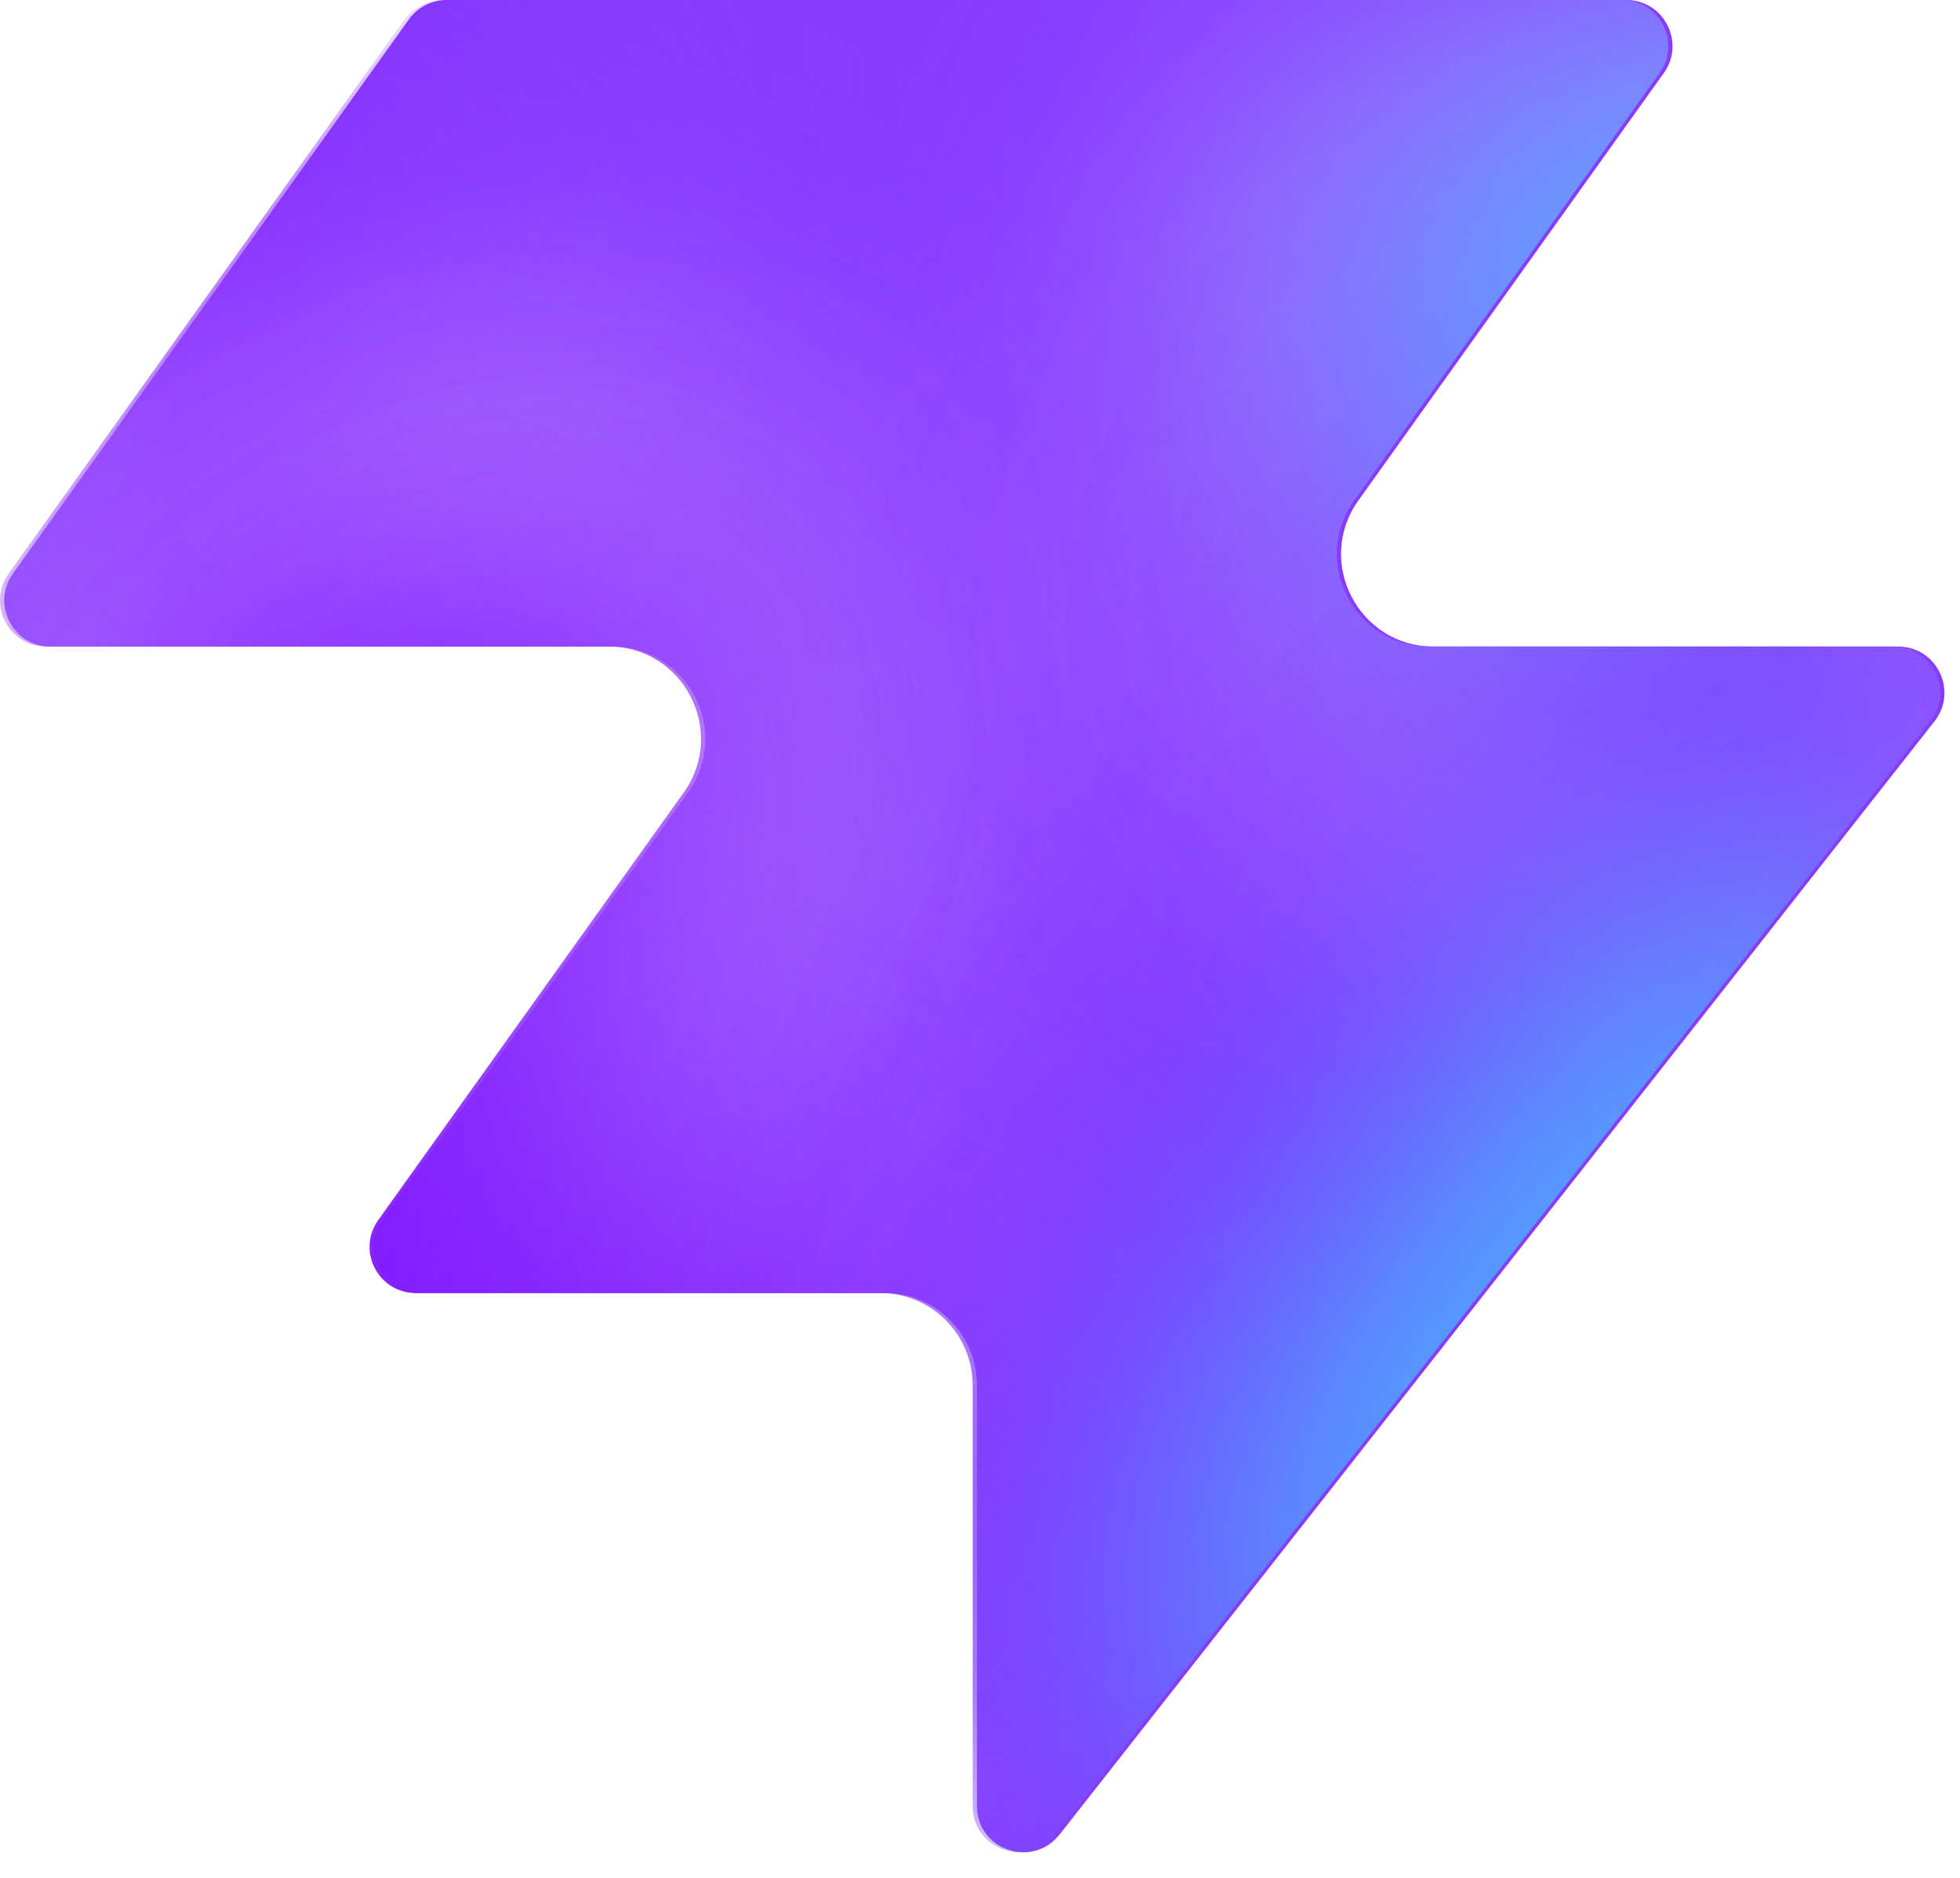
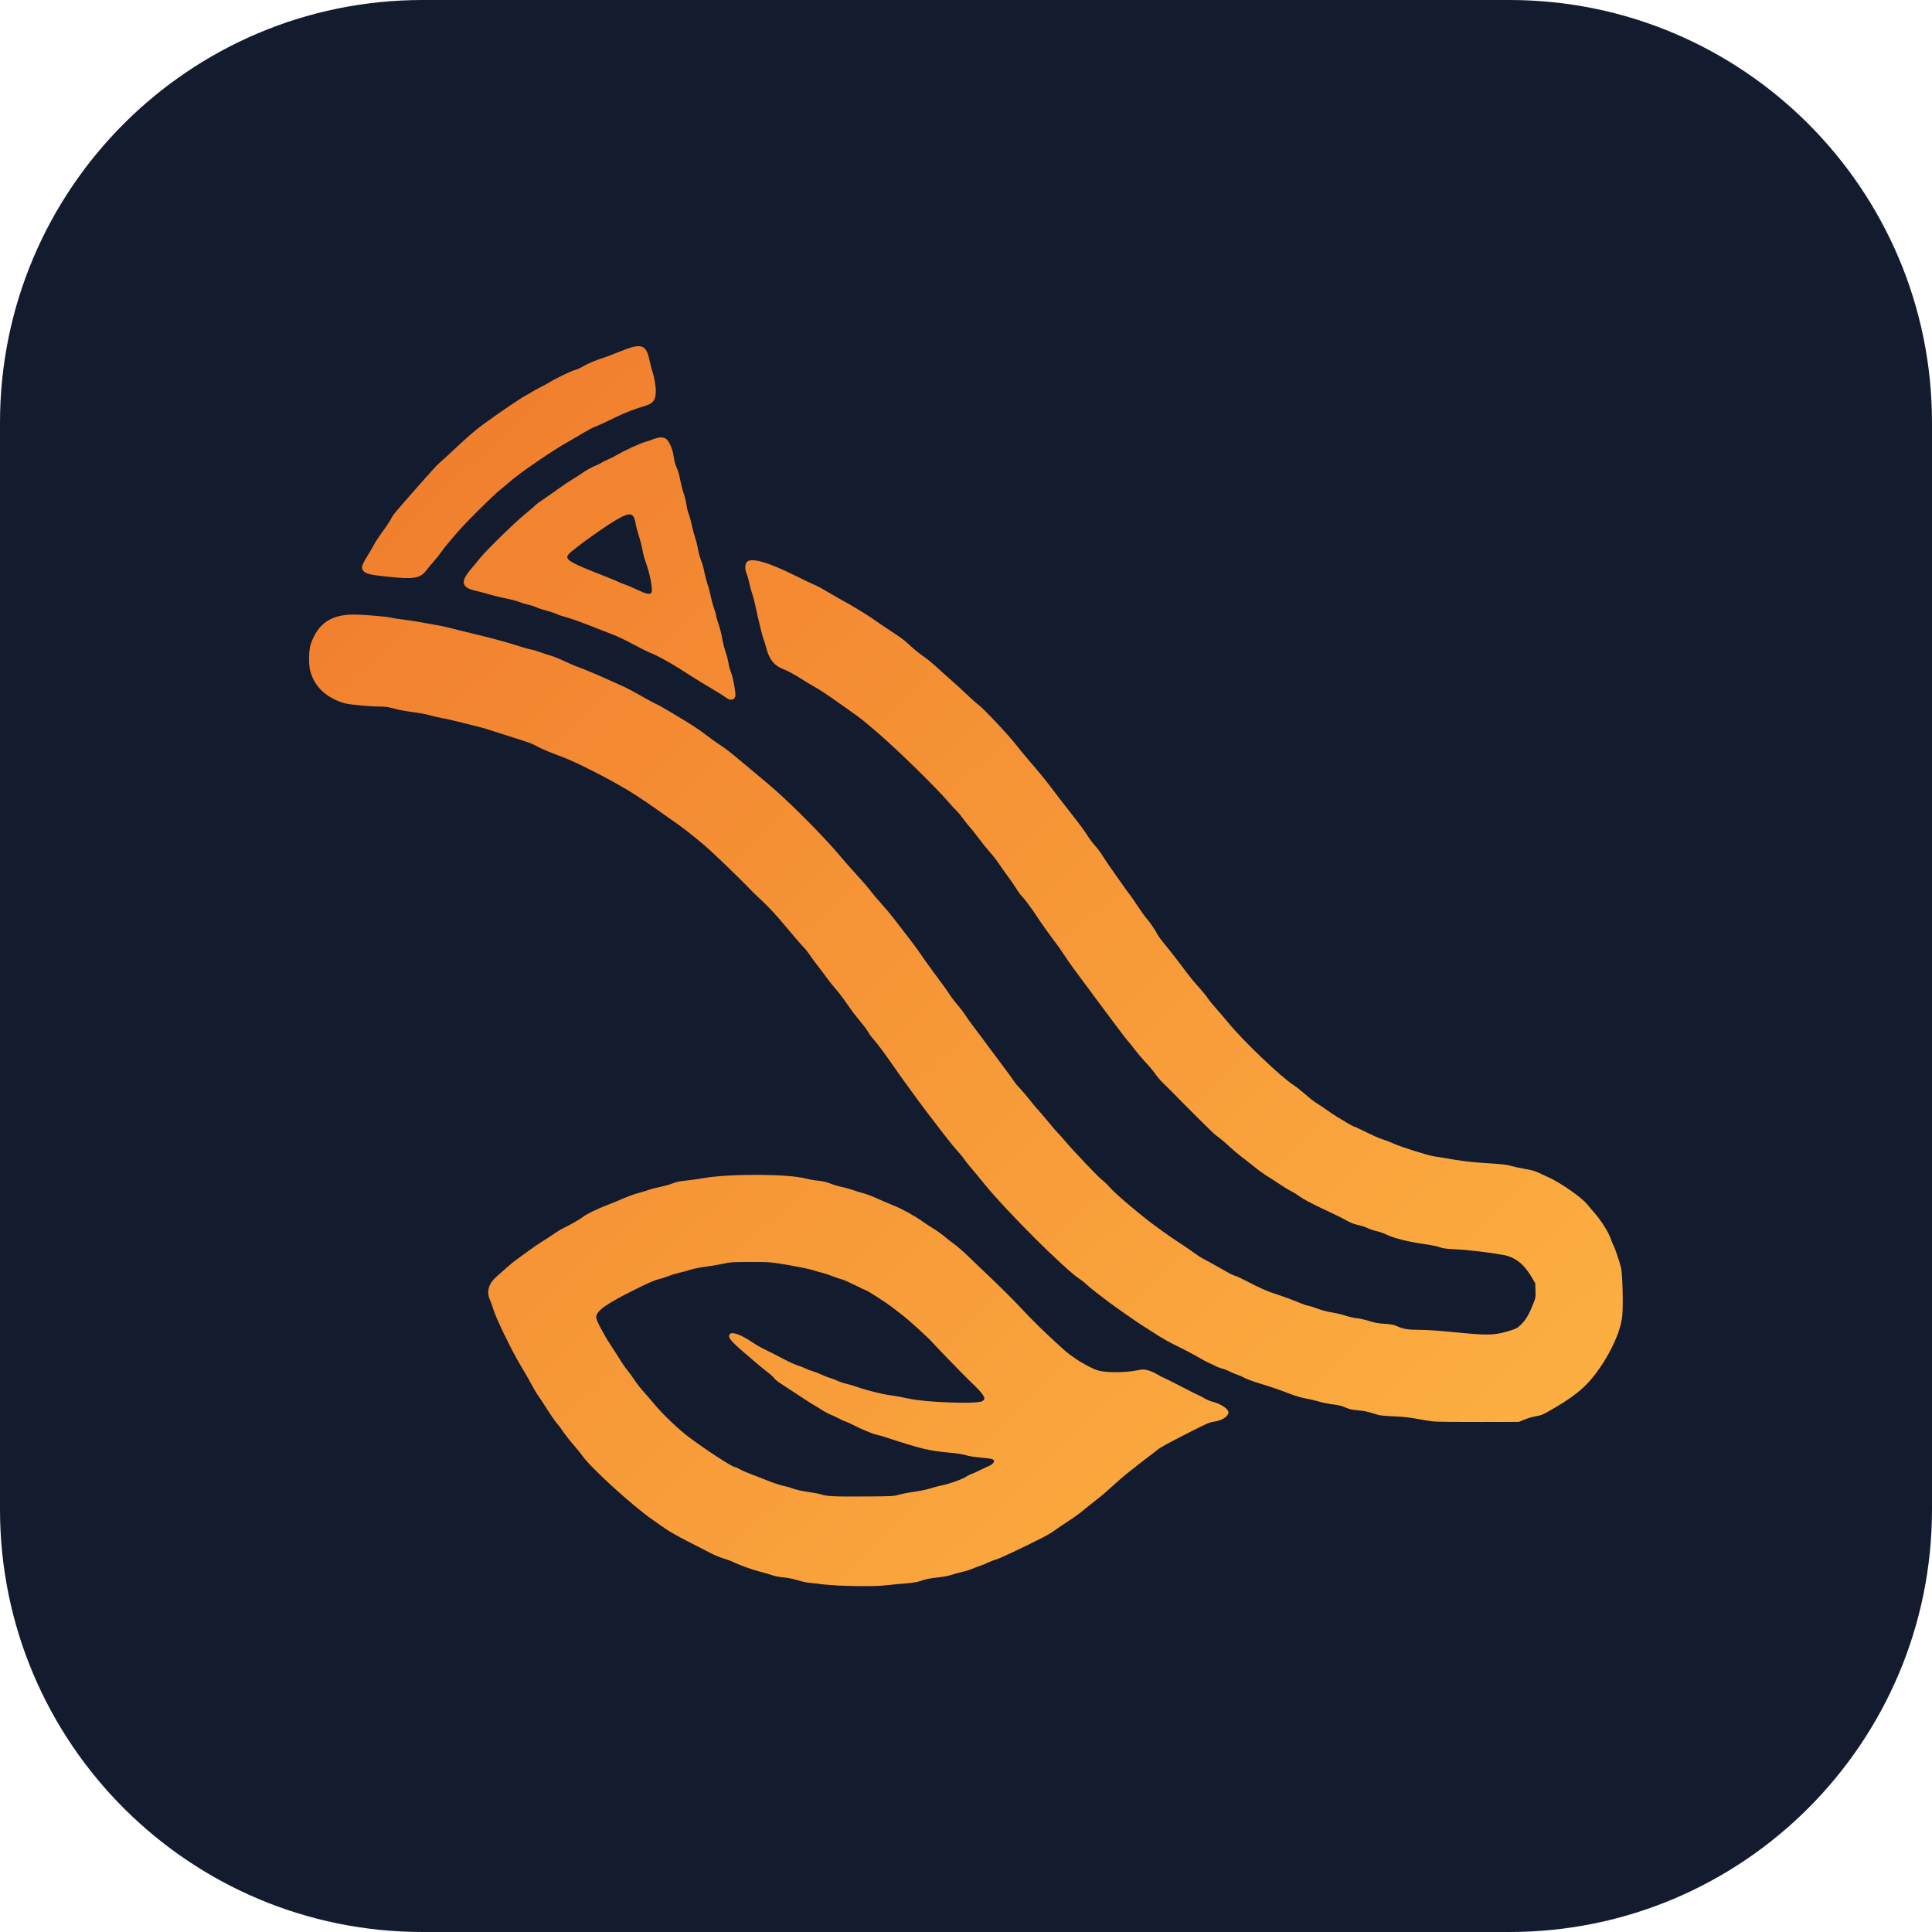
- <svg xmlns="http://www.w3.org/2000/svg" width="48" height="46" fill="none" viewBox="0 0 48 46">
-   <path fill="#863bff" d="M25.946 44.938c-.664.845-2.021.375-2.021-.698V33.937a2.26 2.26 0 0 0-2.262-2.262H10.287c-.92 0-1.456-1.04-.92-1.788l7.48-10.471c1.07-1.497 0-3.578-1.842-3.578H1.237c-.92 0-1.456-1.04-.92-1.788L10.013.474c.214-.297.556-.474.92-.474h28.894c.92 0 1.456 1.04.92 1.788l-7.48 10.471c-1.07 1.498 0 3.579 1.842 3.579h11.377c.943 0 1.473 1.088.89 1.83L25.947 44.94z" style="fill:#863bff;fill:color(display-p3 .525 .23 1);fill-opacity:1" />
-   <mask id="a" width="48" height="46" x="0" y="0" maskUnits="userSpaceOnUse" style="mask-type:alpha">
-     <path fill="#000" d="M25.842 44.938c-.664.844-2.021.375-2.021-.698V33.937a2.26 2.26 0 0 0-2.262-2.262H10.183c-.92 0-1.456-1.04-.92-1.788l7.48-10.471c1.07-1.498 0-3.579-1.842-3.579H1.133c-.92 0-1.456-1.04-.92-1.787L9.91.473c.214-.297.556-.474.92-.474h28.894c.92 0 1.456 1.04.92 1.788l-7.48 10.471c-1.07 1.498 0 3.578 1.842 3.578h11.377c.943 0 1.473 1.088.89 1.832L25.843 44.94z" style="fill:#000;fill-opacity:1" />
-   </mask>
-   <g mask="url(#a)">
-     <g filter="url(#b)">
-       <ellipse cx="5.508" cy="14.704" fill="#ede6ff" rx="5.508" ry="14.704" style="fill:#ede6ff;fill:color(display-p3 .927 .903 1);fill-opacity:1" transform="matrix(.00324 1 1 -.00324 -4.47 31.516)" />
-     </g>
-     <g filter="url(#c)">
-       <ellipse cx="10.399" cy="29.851" fill="#ede6ff" rx="10.399" ry="29.851" style="fill:#ede6ff;fill:color(display-p3 .927 .903 1);fill-opacity:1" transform="matrix(.00324 1 1 -.00324 -39.328 7.883)" />
-     </g>
-     <g filter="url(#d)">
-       <ellipse cx="5.508" cy="30.487" fill="#7e14ff" rx="5.508" ry="30.487" style="fill:#7e14ff;fill:color(display-p3 .492 .077 1);fill-opacity:1" transform="rotate(89.814 -25.913 -14.639)scale(1 -1)" />
-     </g>
-     <g filter="url(#e)">
-       <ellipse cx="5.508" cy="30.599" fill="#7e14ff" rx="5.508" ry="30.599" style="fill:#7e14ff;fill:color(display-p3 .492 .077 1);fill-opacity:1" transform="rotate(89.814 -32.644 -3.334)scale(1 -1)" />
-     </g>
-     <g filter="url(#f)">
-       <ellipse cx="5.508" cy="30.599" fill="#7e14ff" rx="5.508" ry="30.599" style="fill:#7e14ff;fill:color(display-p3 .492 .077 1);fill-opacity:1" transform="matrix(.00324 1 1 -.00324 -34.34 30.47)" />
-     </g>
-     <g filter="url(#g)">
-       <ellipse cx="14.072" cy="22.078" fill="#ede6ff" rx="14.072" ry="22.078" style="fill:#ede6ff;fill:color(display-p3 .927 .903 1);fill-opacity:1" transform="rotate(93.35 24.506 48.493)scale(-1 1)" />
-     </g>
-     <g filter="url(#h)">
-       <ellipse cx="3.47" cy="21.501" fill="#7e14ff" rx="3.47" ry="21.501" style="fill:#7e14ff;fill:color(display-p3 .492 .077 1);fill-opacity:1" transform="rotate(89.009 28.708 47.59)scale(-1 1)" />
-     </g>
-     <g filter="url(#i)">
-       <ellipse cx="3.47" cy="21.501" fill="#7e14ff" rx="3.47" ry="21.501" style="fill:#7e14ff;fill:color(display-p3 .492 .077 1);fill-opacity:1" transform="rotate(89.009 28.708 47.59)scale(-1 1)" />
-     </g>
-     <g filter="url(#j)">
-       <ellipse cx=".387" cy="8.972" fill="#7e14ff" rx="4.407" ry="29.108" style="fill:#7e14ff;fill:color(display-p3 .492 .077 1);fill-opacity:1" transform="rotate(39.51 .387 8.972)" />
-     </g>
-     <g filter="url(#k)">
-       <ellipse cx="47.523" cy="-6.092" fill="#7e14ff" rx="4.407" ry="29.108" style="fill:#7e14ff;fill:color(display-p3 .492 .077 1);fill-opacity:1" transform="rotate(37.892 47.523 -6.092)" />
-     </g>
-     <g filter="url(#l)">
-       <ellipse cx="41.412" cy="6.333" fill="#47bfff" rx="5.971" ry="9.665" style="fill:#47bfff;fill:color(display-p3 .28 .748 1);fill-opacity:1" transform="rotate(37.892 41.412 6.333)" />
-     </g>
-     <g filter="url(#m)">
-       <ellipse cx="-1.879" cy="38.332" fill="#7e14ff" rx="4.407" ry="29.108" style="fill:#7e14ff;fill:color(display-p3 .492 .077 1);fill-opacity:1" transform="rotate(37.892 -1.88 38.332)" />
-     </g>
-     <g filter="url(#n)">
-       <ellipse cx="-1.879" cy="38.332" fill="#7e14ff" rx="4.407" ry="29.108" style="fill:#7e14ff;fill:color(display-p3 .492 .077 1);fill-opacity:1" transform="rotate(37.892 -1.88 38.332)" />
-     </g>
-     <g filter="url(#o)">
-       <ellipse cx="35.651" cy="29.907" fill="#7e14ff" rx="4.407" ry="29.108" style="fill:#7e14ff;fill:color(display-p3 .492 .077 1);fill-opacity:1" transform="rotate(37.892 35.651 29.907)" />
-     </g>
-     <g filter="url(#p)">
-       <ellipse cx="38.418" cy="32.4" fill="#47bfff" rx="5.971" ry="15.297" style="fill:#47bfff;fill:color(display-p3 .28 .748 1);fill-opacity:1" transform="rotate(37.892 38.418 32.4)" />
-     </g>
+ <svg xmlns="http://www.w3.org/2000/svg" viewBox="0 0 512 512">
+   <defs>
+     <linearGradient id="g" x1="0" y1="0" x2="1" y2="1">
+       <stop offset="0" stop-color="#F07A2C" />
+       <stop offset="1" stop-color="#FDB443" />
+     </linearGradient>
+   </defs>
+   <rect width="512" height="512" rx="112" fill="#131B2E" />
+   <g transform="translate(81.92,91.60) scale(0.19759)">
+     <path fill="url(#g)" fill-rule="evenodd" d="M709.9,1663.0C701.3,1662.5 691.1,1661.7 687.4,1661.2C683.6,1660.6 676.9,1659.8 672.6,1659.5C668.2,1659.2 660.5,1657.6 655.4,1655.9C649.7,1654.1 642.2,1652.6 636.3,1652.1C630.9,1651.6 624.0,1650.3 621.0,1649.1C618.0,1648.0 611.0,1646.0 605.5,1644.6C595.1,1642.0 576.7,1635.4 569.0,1631.5C566.5,1630.3 560.5,1628.0 555.5,1626.5C550.5,1625.1 542.2,1621.5 537.0,1618.7C531.8,1616.0 518.4,1609.0 507.2,1603.4C496.0,1597.7 483.0,1590.3 478.2,1587.0C473.4,1583.6 465.0,1577.7 459.5,1573.9C432.9,1555.2 378.5,1505.7 367.0,1489.6C364.5,1486.1 359.1,1479.4 354.9,1474.7C350.8,1470.0 345.0,1462.7 342.0,1458.4C339.1,1454.0 334.6,1448.0 332.0,1445.0C329.4,1442.0 323.4,1433.2 318.5,1425.5C313.7,1417.8 308.5,1409.9 307.0,1408.0C305.5,1406.1 301.2,1398.7 297.3,1391.5C293.5,1384.3 287.4,1373.8 283.8,1368.0C272.8,1350.2 250.3,1303.8 246.9,1292.0C245.9,1288.4 244.0,1283.0 242.6,1280.0C237.4,1268.9 240.8,1257.6 251.9,1248.1C254.9,1245.6 260.7,1240.4 264.9,1236.6C269.1,1232.9 275.4,1227.7 279.0,1225.2C282.6,1222.7 289.5,1217.6 294.5,1213.9C299.5,1210.2 307.3,1204.8 312.0,1201.9C316.7,1199.1 323.9,1194.4 328.0,1191.5C332.1,1188.6 338.4,1184.8 342.0,1183.1C351.0,1178.8 363.4,1171.6 367.9,1168.1C372.4,1164.5 387.6,1157.3 401.5,1152.0C407.0,1149.9 416.2,1146.1 422.0,1143.5C427.8,1141.0 435.9,1138.0 440.0,1137.0C444.1,1135.9 450.7,1133.9 454.6,1132.6C458.5,1131.2 466.1,1129.2 471.6,1128.1C477.0,1127.0 484.4,1124.9 488.0,1123.4C492.6,1121.6 497.6,1120.5 504.8,1119.9C510.5,1119.4 521.8,1117.8 529.8,1116.4C563.8,1110.5 643.4,1110.8 665.5,1117.0C669.3,1118.0 676.8,1119.4 682.1,1119.9C688.7,1120.5 694.2,1121.8 699.2,1123.8C703.3,1125.5 710.4,1127.6 714.9,1128.5C719.5,1129.4 726.2,1131.3 729.8,1132.6C733.4,1134.0 739.2,1135.8 742.6,1136.6C746.1,1137.4 754.5,1140.5 761.2,1143.6C768.0,1146.6 778.0,1150.9 783.5,1153.1C794.3,1157.3 811.7,1166.8 822.1,1174.2C825.6,1176.8 832.3,1181.1 837.0,1184.0C841.6,1186.8 847.9,1191.3 851.0,1193.9C854.0,1196.5 860.1,1201.3 864.5,1204.5C868.9,1207.7 876.3,1214.0 881.0,1218.5C885.7,1223.0 894.5,1231.5 900.5,1237.2C929.0,1264.3 942.6,1277.7 954.1,1290.1C970.2,1307.4 986.1,1323.0 1010.7,1345.3C1020.5,1354.3 1035.2,1364.1 1048.2,1370.4C1056.2,1374.3 1059.2,1375.2 1067.1,1376.1C1079.0,1377.5 1097.8,1376.8 1109.7,1374.5C1118.5,1372.8 1119.2,1372.8 1125.4,1374.4C1129.0,1375.4 1134.1,1377.6 1136.7,1379.3C1139.3,1381.0 1144.2,1383.5 1147.5,1384.9C1150.8,1386.4 1161.8,1391.9 1172.0,1397.2C1182.2,1402.5 1191.8,1407.4 1193.5,1408.0C1195.2,1408.6 1198.5,1410.4 1201.0,1412.0C1203.5,1413.6 1208.4,1415.6 1212.0,1416.5C1222.6,1419.2 1233.0,1426.1 1233.0,1430.5C1233.0,1436.0 1225.0,1441.4 1214.1,1443.1C1207.8,1444.0 1203.4,1445.9 1184.1,1455.7C1150.5,1472.8 1141.0,1478.0 1137.0,1481.5C1135.1,1483.2 1131.0,1486.4 1128.0,1488.5C1122.9,1492.2 1110.9,1501.6 1095.0,1514.3C1091.5,1517.2 1083.4,1524.2 1077.0,1530.0C1070.7,1535.8 1063.5,1542.1 1061.0,1544.0C1058.5,1545.8 1051.2,1551.7 1044.7,1556.9C1029.6,1569.1 1030.5,1568.5 1017.0,1577.4C1010.7,1581.5 1002.8,1586.9 999.5,1589.3C996.2,1591.8 988.5,1596.3 982.5,1599.3C952.5,1614.4 926.0,1626.8 921.6,1627.9C919.0,1628.6 914.2,1630.4 911.1,1631.9C908.0,1633.5 903.2,1635.5 900.5,1636.3C897.8,1637.1 893.0,1638.9 890.0,1640.3C887.0,1641.6 880.9,1643.6 876.5,1644.5C872.1,1645.5 865.4,1647.3 861.6,1648.6C857.9,1649.9 850.0,1651.4 844.1,1652.0C832.0,1653.3 827.9,1654.1 819.5,1657.0C815.7,1658.3 808.7,1659.4 800.5,1660.1C793.3,1660.6 781.9,1661.7 775.0,1662.5C761.8,1664.1 736.7,1664.2 709.9,1663.0Z M791.0,1541.2C795.1,1540.0 804.9,1538.1 812.7,1537.0C820.6,1535.8 830.1,1533.8 833.9,1532.5C837.8,1531.2 844.6,1529.4 849.2,1528.5C859.6,1526.3 875.0,1520.8 881.0,1517.1C883.5,1515.5 886.6,1513.9 888.0,1513.5C889.4,1513.1 894.8,1510.7 900.0,1508.1C905.3,1505.6 911.1,1502.9 912.8,1502.1C914.6,1501.4 916.8,1499.7 917.7,1498.4C919.9,1494.9 918.1,1493.3 911.2,1492.5C891.5,1490.5 885.8,1489.7 880.3,1488.0C877.0,1487.0 868.6,1485.6 861.8,1485.0C832.2,1482.5 822.1,1480.1 774.5,1464.5C768.9,1462.7 762.6,1460.9 760.5,1460.5C756.0,1459.7 738.6,1452.3 729.5,1447.5C726.2,1445.7 721.7,1443.7 719.5,1443.0C717.3,1442.3 713.7,1440.7 711.5,1439.4C709.3,1438.1 704.1,1435.7 700.1,1434.0C696.1,1432.4 690.2,1429.3 687.1,1427.1C684.0,1425.0 679.9,1422.5 678.0,1421.5C675.0,1420.0 666.8,1414.6 629.6,1390.1C627.5,1388.7 624.8,1386.3 623.6,1384.7C622.5,1383.2 619.1,1380.0 616.0,1377.7C613.0,1375.5 606.0,1369.8 600.5,1365.1C566.8,1336.6 562.0,1331.7 563.5,1327.0C565.2,1321.5 577.9,1325.4 594.1,1336.5C598.7,1339.6 606.1,1343.9 610.5,1346.0C614.9,1348.0 625.0,1353.2 633.0,1357.4C641.0,1361.7 650.7,1366.2 654.6,1367.5C658.6,1368.8 663.5,1370.7 665.7,1371.8C667.8,1372.9 672.2,1374.6 675.5,1375.5C678.8,1376.5 684.0,1378.5 687.0,1380.0C690.0,1381.5 695.2,1383.5 698.5,1384.5C701.7,1385.4 706.5,1387.2 709.0,1388.5C711.5,1389.7 716.8,1391.5 720.7,1392.4C724.7,1393.3 730.3,1394.9 733.2,1396.0C745.4,1400.5 767.3,1406.1 778.5,1407.6C785.1,1408.4 796.3,1410.5 803.5,1412.1C825.1,1417.2 893.8,1419.8 902.3,1415.9C908.5,1413.1 906.3,1408.3 892.6,1394.9C887.9,1390.3 883.3,1385.8 882.5,1385.0C873.8,1376.5 840.0,1341.5 837.3,1338.3C832.5,1332.5 805.6,1307.9 796.0,1300.5C791.7,1297.2 784.9,1291.9 780.8,1288.8C773.2,1283.0 748.3,1267.0 746.8,1267.0C746.3,1267.0 739.8,1263.9 732.2,1260.1C724.6,1256.3 716.8,1252.9 715.0,1252.5C713.1,1252.1 707.7,1250.3 703.0,1248.5C698.3,1246.6 691.6,1244.4 688.0,1243.5C684.4,1242.6 678.1,1240.8 674.0,1239.5C669.9,1238.2 655.6,1235.3 642.3,1233.0C618.2,1229.0 617.9,1229.0 591.4,1229.0C568.3,1229.0 563.8,1229.3 557.2,1231.0C552.9,1232.0 542.5,1233.8 534.0,1235.0C525.5,1236.1 515.1,1238.1 511.0,1239.5C506.9,1240.8 500.1,1242.7 496.0,1243.6C491.9,1244.5 485.4,1246.5 481.5,1248.1C477.6,1249.6 471.5,1251.5 467.8,1252.4C463.5,1253.4 453.0,1258.0 438.8,1265.1C397.9,1285.4 385.0,1294.6 385.0,1303.4C385.0,1307.1 394.9,1326.0 404.2,1340.0C408.8,1346.9 414.8,1356.4 417.6,1361.0C420.5,1365.7 424.5,1371.5 426.7,1374.0C428.8,1376.5 433.1,1382.3 436.2,1387.0C439.3,1391.7 444.7,1398.7 448.2,1402.5C451.7,1406.3 458.7,1414.6 463.9,1420.7C474.9,1433.9 496.5,1454.4 510.0,1464.4C533.7,1482.0 567.5,1504.0 571.0,1504.0C571.8,1504.0 575.0,1505.4 578.0,1507.1C581.0,1508.8 587.5,1511.7 592.5,1513.5C597.5,1515.3 607.1,1519.1 614.0,1521.9C620.9,1524.7 630.4,1527.9 635.1,1529.0C639.8,1530.0 645.3,1531.5 647.2,1532.3C651.9,1534.3 662.6,1536.6 673.0,1538.0C677.7,1538.6 683.8,1539.8 686.5,1540.7C694.4,1543.3 703.8,1543.8 745.0,1543.5C781.0,1543.3 784.0,1543.2 791.0,1541.2Z M1508.5,1442.9C1503.5,1442.4 1493.4,1440.9 1486.0,1439.4C1476.6,1437.6 1467.0,1436.5 1454.5,1436.0C1438.2,1435.3 1435.6,1434.9 1427.0,1432.0C1420.4,1429.9 1414.3,1428.6 1407.0,1428.0C1398.7,1427.3 1395.2,1426.5 1390.0,1424.2C1385.2,1422.0 1380.8,1420.9 1373.2,1420.0C1367.5,1419.4 1358.7,1417.6 1353.6,1416.0C1348.5,1414.5 1340.8,1412.7 1336.5,1412.0C1331.7,1411.3 1322.6,1408.6 1314.0,1405.3C1298.3,1399.3 1292.8,1397.4 1272.0,1391.0C1264.6,1388.7 1256.7,1385.7 1254.4,1384.4C1252.2,1383.1 1247.7,1381.1 1244.4,1380.0C1241.2,1378.9 1236.5,1376.9 1234.0,1375.6C1231.5,1374.2 1227.2,1372.6 1224.5,1371.9C1221.8,1371.3 1217.2,1369.5 1214.5,1368.0C1211.8,1366.5 1207.9,1364.7 1206.0,1364.0C1204.1,1363.2 1197.8,1359.8 1192.0,1356.4C1186.2,1353.0 1175.3,1347.2 1167.7,1343.5C1153.0,1336.4 1144.5,1331.6 1130.9,1322.7C1126.3,1319.7 1120.4,1316.0 1117.8,1314.4C1112.0,1310.8 1080.7,1289.0 1073.1,1283.2C1070.0,1280.9 1062.5,1275.2 1056.5,1270.6C1050.5,1266.0 1044.2,1260.7 1042.5,1259.0C1040.8,1257.2 1037.0,1254.2 1034.0,1252.2C1013.8,1239.2 934.5,1160.1 905.3,1123.9C898.8,1115.9 890.7,1106.0 887.2,1102.1C883.8,1098.1 879.9,1093.2 878.5,1091.0C877.2,1088.9 872.8,1083.6 868.8,1079.2C864.8,1074.9 854.9,1062.6 846.8,1051.9C838.7,1041.2 829.8,1029.6 827.0,1026.0C824.3,1022.4 819.9,1016.6 817.3,1013.0C814.7,1009.4 808.0,1000.2 802.4,992.5C796.7,984.8 789.3,974.4 785.8,969.3C773.3,951.1 762.4,936.4 757.3,930.8C754.5,927.7 751.2,923.3 750.1,921.1C748.3,917.7 744.9,913.2 729.4,894.1C728.3,892.7 724.3,887.0 720.5,881.5C716.8,876.0 710.0,867.2 705.5,862.0C701.0,856.8 695.8,850.2 694.0,847.5C692.1,844.8 687.4,838.5 683.5,833.5C679.5,828.5 674.4,821.6 672.0,818.0C669.7,814.4 665.6,809.2 662.9,806.5C658.6,802.0 651.6,793.8 630.5,768.8C623.4,760.4 608.8,745.3 601.5,739.0C599.3,737.0 592.5,730.3 586.5,724.0C573.7,710.8 539.3,677.8 530.5,670.4C509.4,652.7 501.2,646.4 480.7,632.2C477.3,629.9 469.8,624.6 464.0,620.4C451.4,611.4 427.7,595.9 421.9,593.0C419.7,591.8 415.0,589.1 411.6,587.1C408.2,585.0 394.6,577.7 381.4,571.0C359.0,559.6 348.3,554.8 330.0,548.0C319.9,544.3 306.3,538.2 302.0,535.5C300.1,534.2 288.8,530.2 277.0,526.6C265.2,522.9 250.8,518.3 245.0,516.4C239.2,514.4 229.8,511.7 224.0,510.4C218.2,509.0 207.4,506.3 200.0,504.4C192.6,502.5 182.7,500.3 178.0,499.5C173.4,498.7 165.7,496.9 161.0,495.5C156.3,494.2 146.6,492.4 139.5,491.6C132.4,490.7 122.9,489.1 118.5,487.9C105.6,484.5 103.0,484.1 93.0,484.0C81.5,484.0 54.5,481.5 48.7,479.9C23.8,473.2 7.1,457.7 1.5,436.3C-0.9,427.1 -0.5,408.1 2.3,400.0C11.7,372.7 29.8,360.4 60.5,360.7C75.2,360.8 105.7,363.5 111.0,365.0C112.9,365.6 120.1,366.7 127.0,367.5C138.1,368.9 146.0,370.2 175.5,375.6C179.9,376.4 188.4,378.4 194.5,380.0C200.6,381.6 217.9,385.9 233.0,389.5C248.1,393.2 267.7,398.6 276.5,401.5C285.3,404.4 294.8,407.1 297.5,407.5C300.2,407.9 306.3,409.7 311.0,411.5C315.7,413.2 321.7,415.2 324.3,415.9C327.0,416.5 332.4,418.6 336.3,420.4C346.7,425.3 359.1,430.7 362.0,431.5C365.8,432.7 386.2,441.2 399.0,447.0C405.3,449.9 415.2,454.3 421.0,456.9C426.8,459.5 437.1,465.0 444.0,469.0C450.9,473.0 458.8,477.4 461.5,478.7C470.0,482.8 473.1,484.5 484.5,491.3C513.1,508.4 520.0,512.8 531.8,521.7C538.8,527.0 547.0,532.9 550.0,534.8C558.1,540.0 565.6,545.8 584.8,562.0C594.3,570.0 607.0,580.5 612.9,585.5C640.8,608.5 689.8,657.6 713.3,685.8C717.9,691.3 727.5,702.3 734.8,710.2C742.0,718.0 749.6,726.8 751.7,729.6C756.5,735.9 762.7,743.3 771.0,752.5C774.6,756.4 780.1,763.0 783.2,767.1C786.3,771.2 795.1,782.6 802.8,792.5C810.4,802.4 817.9,812.5 819.5,815.0C821.0,817.5 826.4,825.1 831.4,832.0C852.9,861.1 856.9,866.7 859.5,871.0C861.1,873.5 864.6,878.2 867.4,881.5C874.3,889.6 878.1,894.6 881.5,900.0C883.0,902.5 888.3,909.7 893.1,916.0C898.0,922.3 904.8,931.4 908.2,936.2C911.7,940.9 921.1,953.5 929.1,964.2C937.1,974.8 944.6,985.1 945.8,987.1C947.0,989.0 948.9,991.5 950.1,992.6C952.3,994.6 963.6,1007.8 970.4,1016.5C972.6,1019.3 976.6,1024.0 979.4,1027.0C982.2,1030.1 988.1,1037.0 992.5,1042.4C996.9,1047.9 1001.9,1053.7 1003.7,1055.4C1005.5,1057.1 1010.4,1062.6 1014.7,1067.7C1026.6,1081.7 1058.7,1115.4 1064.1,1119.5C1066.8,1121.5 1070.9,1125.4 1073.2,1128.2C1077.3,1133.1 1090.4,1145.0 1104.3,1156.4C1108.3,1159.6 1115.7,1165.7 1120.8,1169.9C1131.4,1178.5 1157.1,1197.0 1169.1,1204.5C1173.4,1207.2 1180.7,1212.3 1185.3,1215.6C1189.9,1219.0 1195.6,1222.8 1198.1,1224.0C1202.1,1226.0 1214.1,1232.8 1232.0,1242.9C1235.6,1245.0 1240.4,1247.2 1242.7,1247.8C1244.9,1248.5 1251.9,1251.8 1258.2,1255.1C1273.4,1263.2 1285.6,1268.6 1296.5,1272.0C1306.0,1275.0 1320.7,1280.5 1330.0,1284.4C1333.0,1285.7 1337.9,1287.3 1340.9,1287.9C1343.8,1288.5 1349.6,1290.4 1353.7,1292.0C1357.7,1293.6 1365.7,1295.7 1371.3,1296.6C1376.9,1297.4 1385.3,1299.4 1390.0,1301.0C1394.7,1302.6 1401.6,1304.1 1405.4,1304.5C1409.1,1304.8 1416.6,1306.5 1421.9,1308.2C1429.1,1310.5 1434.2,1311.5 1442.5,1311.9C1451.4,1312.5 1454.6,1313.1 1459.3,1315.2C1467.1,1318.9 1474.2,1320.0 1488.9,1320.0C1495.8,1320.0 1508.9,1320.7 1518.0,1321.5C1527.1,1322.3 1541.9,1323.7 1551.0,1324.6C1580.5,1327.3 1590.3,1326.9 1605.9,1322.5C1618.1,1319.0 1619.6,1318.3 1624.4,1313.9C1631.0,1307.9 1635.7,1300.3 1641.0,1287.1C1645.1,1277.1 1645.2,1276.5 1644.8,1267.1L1644.5,1257.5L1638.7,1247.8C1628.8,1231.3 1617.0,1222.3 1601.4,1219.5C1583.3,1216.2 1554.4,1212.8 1538.5,1212.0C1525.2,1211.4 1520.4,1210.8 1516.5,1209.2C1513.8,1208.1 1504.5,1206.2 1496.0,1205.0C1475.5,1202.2 1455.3,1197.2 1445.9,1192.7C1441.8,1190.7 1435.5,1188.4 1432.0,1187.7C1428.4,1186.9 1422.9,1185.1 1419.8,1183.6C1416.7,1182.1 1410.8,1180.2 1406.8,1179.4C1402.1,1178.4 1396.8,1176.4 1392.0,1173.7C1387.9,1171.3 1378.0,1166.3 1370.0,1162.6C1362.0,1158.9 1353.2,1154.7 1350.5,1153.3C1347.8,1151.9 1342.3,1149.1 1338.4,1147.1C1334.5,1145.1 1329.6,1142.1 1327.4,1140.4C1325.3,1138.7 1321.0,1136.0 1318.0,1134.5C1315.0,1133.0 1310.7,1130.5 1308.5,1129.1C1301.3,1124.2 1287.6,1115.4 1282.0,1111.9C1279.0,1110.0 1272.0,1104.9 1266.6,1100.5C1261.1,1096.1 1253.5,1090.1 1249.6,1087.2C1245.7,1084.2 1240.0,1079.5 1237.0,1076.6C1230.4,1070.3 1220.8,1062.2 1216.0,1059.0C1213.3,1057.1 1181.0,1025.1 1155.5,999.0C1153.8,997.3 1149.5,993.1 1145.9,989.6C1142.3,986.2 1137.4,980.5 1135.0,976.9C1132.6,973.4 1126.9,966.5 1122.3,961.7C1117.7,956.8 1110.6,948.4 1106.5,943.0C1102.4,937.6 1098.6,932.9 1098.1,932.5C1097.1,932.0 1077.5,905.9 1055.0,875.5C1038.4,853.0 1031.0,843.0 1025.0,835.0C1021.9,830.9 1016.3,822.8 1012.5,817.0C1008.8,811.2 1004.1,804.5 1002.1,802.0C997.9,796.8 980.6,772.7 976.4,766.0C970.6,756.9 959.1,741.4 956.0,738.5C954.3,736.9 951.1,732.6 948.9,729.0C946.8,725.4 941.9,718.2 938.0,713.0C934.1,707.8 928.6,699.9 925.6,695.5C922.7,691.1 917.3,684.1 913.6,680.0C909.9,675.9 903.0,667.4 898.4,661.2C893.7,654.9 888.2,648.0 886.1,645.7C884.0,643.4 879.8,638.1 876.8,634.0C873.8,629.9 869.8,625.1 868.0,623.5C866.2,621.9 861.1,616.2 856.5,611.0C839.4,591.2 790.6,543.5 763.8,520.3C744.1,503.3 739.4,499.6 727.5,491.2C720.4,486.2 708.3,477.7 700.7,472.3C693.1,467.0 683.9,461.0 680.2,459.0C676.5,457.0 667.0,451.3 659.2,446.3C651.0,441.1 641.5,436.0 637.2,434.4C624.2,429.7 617.1,421.1 613.1,405.3C612.0,401.0 610.3,395.6 609.4,393.4C607.9,389.8 602.9,369.4 597.9,346.2C596.8,341.1 595.1,334.8 594.1,332.2C593.1,329.6 591.5,323.7 590.5,319.1C589.6,314.5 588.0,308.7 586.9,306.3C584.3,300.3 584.4,293.0 587.0,290.2C593.0,283.8 615.7,290.3 653.5,309.2C664.5,314.7 675.6,320.0 678.3,321.0C680.9,322.0 689.4,326.6 697.3,331.3C705.1,335.9 713.3,340.7 715.5,341.8C723.3,345.7 750.6,362.3 757.0,367.0C760.6,369.6 767.8,374.6 773.0,378.0C794.7,392.3 797.7,394.5 803.0,399.5C810.8,406.8 818.7,413.2 825.6,417.9C828.8,420.1 836.5,426.4 842.5,431.9C848.5,437.5 857.5,445.5 862.4,449.8C867.4,454.0 875.9,461.9 881.4,467.2C887.0,472.6 893.8,478.7 896.6,480.7C904.8,486.8 939.6,523.9 949.5,537.0C952.2,540.6 957.4,546.9 961.0,551.1C985.4,579.6 986.6,581.1 1005.2,605.8C1008.7,610.4 1017.8,622.1 1025.5,631.9C1033.2,641.6 1041.3,652.7 1043.5,656.4C1045.7,660.2 1050.3,666.4 1053.8,670.3C1057.2,674.1 1061.7,680.0 1063.7,683.4C1065.8,686.7 1070.1,693.3 1073.4,698.0C1076.7,702.7 1083.5,712.4 1088.5,719.5C1093.5,726.7 1099.2,734.6 1101.2,737.0C1103.1,739.5 1107.8,746.2 1111.5,752.0C1115.3,757.8 1120.4,765.0 1123.0,768.0C1128.5,774.4 1134.8,783.7 1137.9,789.8C1139.1,792.1 1143.6,798.2 1147.9,803.3C1152.1,808.4 1160.2,818.6 1165.8,826.0C1181.2,846.6 1186.9,853.7 1194.1,861.4C1197.7,865.3 1202.5,871.2 1204.7,874.5C1206.9,877.8 1211.6,883.6 1215.2,887.5C1218.7,891.4 1226.6,900.6 1232.7,908.0C1252.9,932.7 1303.6,981.1 1321.0,992.2C1324.0,994.1 1330.9,999.6 1336.3,1004.3C1341.7,1009.1 1348.2,1014.2 1350.8,1015.7C1353.4,1017.2 1359.3,1021.2 1364.0,1024.5C1368.7,1027.9 1375.4,1032.4 1379.0,1034.5C1382.6,1036.6 1388.7,1040.3 1392.6,1042.7C1396.6,1045.1 1400.2,1047.0 1400.6,1047.0C1401.1,1047.0 1405.1,1048.7 1409.5,1050.9C1426.9,1059.5 1435.3,1063.2 1441.8,1065.2C1445.5,1066.3 1451.0,1068.5 1454.0,1070.0C1461.3,1073.7 1502.0,1086.6 1509.0,1087.4C1512.0,1087.8 1518.1,1088.7 1522.5,1089.5C1544.7,1093.5 1557.6,1095.1 1580.0,1096.5C1599.7,1097.7 1606.2,1098.4 1613.0,1100.4C1617.7,1101.7 1626.1,1103.5 1631.7,1104.4C1638.2,1105.4 1644.2,1107.0 1648.2,1108.9C1651.7,1110.5 1658.5,1113.7 1663.5,1116.0C1679.5,1123.4 1706.7,1142.5 1714.0,1151.5C1715.9,1153.9 1720.4,1159.1 1723.9,1163.1C1732.5,1172.9 1742.8,1189.1 1745.5,1197.1C1746.7,1200.7 1748.5,1205.2 1749.5,1207.0C1751.9,1211.6 1757.7,1228.9 1759.6,1237.0C1761.6,1245.1 1762.6,1287.0 1761.2,1301.5C1758.7,1328.9 1733.4,1375.0 1708.6,1397.7C1699.4,1406.2 1688.3,1414.1 1672.6,1423.4C1655.1,1433.8 1653.5,1434.5 1644.4,1436.1C1640.6,1436.7 1634.1,1438.7 1630.0,1440.4L1622.5,1443.5L1570.0,1443.6C1541.1,1443.7 1513.5,1443.4 1508.5,1442.9Z M559.9,472.6C555.1,469.1 544.2,462.3 532.5,455.5C527.0,452.3 518.2,446.9 513.0,443.5C488.2,427.3 468.0,415.9 456.9,411.7C454.4,410.7 447.2,407.2 440.9,403.8C423.6,394.6 414.3,390.1 406.0,387.0C401.9,385.5 393.8,382.3 388.0,380.0C366.8,371.5 351.3,365.9 343.6,363.9C339.2,362.8 333.9,361.0 331.8,359.9C329.7,358.8 323.6,356.8 318.4,355.4C313.2,354.1 307.1,352.1 305.0,351.0C302.8,349.9 297.9,348.3 294.0,347.5C290.2,346.7 284.4,344.9 281.3,343.6C278.1,342.3 270.5,340.3 264.4,339.1C258.3,338.0 248.2,335.5 241.9,333.7C235.6,331.8 227.0,329.5 222.8,328.6C213.5,326.5 208.9,323.7 207.6,319.1C206.3,314.7 209.6,308.4 218.0,298.5C221.3,294.6 226.6,288.4 229.6,284.5C237.9,274.2 276.7,236.3 290.0,225.6C296.3,220.5 302.4,215.3 303.5,214.0C304.6,212.8 309.8,208.9 315.0,205.5C320.2,202.0 329.2,195.7 335.0,191.5C340.8,187.3 349.3,181.6 353.9,178.8C358.6,176.1 363.8,172.8 365.4,171.5C370.2,167.9 378.9,163.0 384.2,160.9C386.8,159.9 390.7,158.0 392.7,156.7C394.8,155.4 398.5,153.6 401.0,152.6C403.5,151.6 409.4,148.6 414.1,145.9C424.2,140.0 445.0,130.6 451.2,129.0C453.6,128.4 458.3,126.8 461.8,125.4C468.9,122.6 473.9,122.4 478.0,124.5C482.4,126.8 487.7,138.4 489.0,149.0C489.7,154.4 491.2,159.8 493.1,163.9C494.8,167.5 496.8,174.8 497.9,180.9C499.0,186.7 501.0,194.5 502.3,198.1C503.7,201.7 505.4,208.4 506.0,212.9C506.6,217.4 508.0,223.2 509.1,225.8C510.2,228.4 512.0,234.8 513.1,240.0C514.2,245.2 516.1,252.7 517.5,256.6C518.8,260.6 520.7,268.0 521.6,273.1C522.5,278.3 524.4,285.0 525.7,288.0C527.1,291.0 529.0,297.9 530.0,303.2C531.1,308.6 533.0,316.0 534.3,319.8C535.7,323.5 537.5,330.4 538.4,335.0C539.3,339.7 541.3,347.3 543.0,352.0C544.6,356.7 546.0,361.3 546.0,362.3C546.0,363.3 547.5,368.7 549.4,374.3C551.3,379.9 553.3,388.0 553.9,392.2C554.5,396.4 556.5,404.5 558.4,410.2C560.3,415.9 562.1,423.0 562.5,426.0C562.9,429.0 564.3,434.2 565.6,437.5C567.9,443.1 570.4,455.0 571.7,466.1C572.6,474.3 566.8,477.5 559.9,472.6Z M459.0,331.5C461.5,328.5 457.3,306.0 451.0,289.0C449.5,284.9 447.7,278.1 447.1,274.0C446.4,269.9 444.4,261.8 442.5,256.0C440.6,250.2 438.6,242.6 438.0,239.0C435.9,227.1 432.9,224.5 424.6,227.3C419.0,229.2 405.2,237.3 393.0,245.9C387.8,249.6 381.0,254.3 377.8,256.5C368.3,263.2 359.0,270.3 352.6,275.6C339.8,286.2 342.1,287.9 400.5,310.8C406.0,312.9 412.3,315.6 414.5,316.7C416.7,317.8 420.9,319.5 423.8,320.5C426.8,321.4 434.2,324.6 440.3,327.5C451.8,333.0 456.8,334.1 459.0,331.5Z M105.5,309.9C82.7,307.5 77.7,306.4 74.0,303.3C69.1,299.2 69.8,295.5 77.6,283.0C81.2,277.2 85.3,270.2 86.7,267.5C89.2,262.7 93.3,256.5 103.1,243.0C105.6,239.4 108.8,234.5 110.0,232.0C112.6,226.9 113.5,225.7 146.6,188.0C159.9,172.9 172.5,159.0 174.8,157.3C177.0,155.5 184.6,148.5 191.8,141.8C209.6,124.9 223.2,113.0 231.8,106.8C255.6,89.4 285.5,69.2 292.0,66.0C294.5,64.7 297.7,62.9 299.2,61.8C300.7,60.8 305.5,58.2 309.9,56.0C314.3,53.8 320.3,50.5 323.2,48.7C330.7,43.9 352.9,33.3 357.0,32.5C358.9,32.1 363.4,30.1 367.0,28.0C373.8,24.0 383.9,19.7 395.0,16.2C398.6,15.0 408.2,11.4 416.3,8.1C446.2,-4.1 452.1,-2.2 456.9,21.2C458.0,26.3 459.6,32.5 460.5,35.0C462.7,41.1 465.0,54.3 465.0,60.9C465.0,73.0 461.4,77.7 449.7,81.1C438.0,84.4 424.2,89.7 412.5,95.4C395.7,103.6 388.2,107.0 383.3,108.8C380.4,109.9 373.7,113.5 368.3,116.7C362.9,120.0 353.8,125.3 348.0,128.6C326.3,140.7 285.7,168.5 269.4,182.3C266.1,185.2 259.8,190.4 255.4,194.0C244.8,202.8 209.0,238.4 199.6,249.5C195.5,254.4 189.5,261.4 186.4,265.0C183.4,268.6 179.1,274.0 177.0,277.0C175.0,280.0 170.6,285.5 167.4,289.1C164.1,292.8 159.6,298.3 157.3,301.3C149.1,312.2 140.3,313.7 105.5,309.9Z" />
  </g>
-   <defs>
-     <filter id="b" width="60.045" height="41.654" x="-19.77" y="16.149" color-interpolation-filters="sRGB" filterUnits="userSpaceOnUse">
-       <feFlood flood-opacity="0" result="BackgroundImageFix" />
-       <feBlend in="SourceGraphic" in2="BackgroundImageFix" result="shape" />
-       <feGaussianBlur result="effect1_foregroundBlur_2002_17158" stdDeviation="7.659" />
-     </filter>
-     <filter id="c" width="90.34" height="51.437" x="-54.613" y="-7.533" color-interpolation-filters="sRGB" filterUnits="userSpaceOnUse">
-       <feFlood flood-opacity="0" result="BackgroundImageFix" />
-       <feBlend in="SourceGraphic" in2="BackgroundImageFix" result="shape" />
-       <feGaussianBlur result="effect1_foregroundBlur_2002_17158" stdDeviation="7.659" />
-     </filter>
-     <filter id="d" width="79.355" height="29.4" x="-49.64" y="2.03" color-interpolation-filters="sRGB" filterUnits="userSpaceOnUse">
-       <feFlood flood-opacity="0" result="BackgroundImageFix" />
-       <feBlend in="SourceGraphic" in2="BackgroundImageFix" result="shape" />
-       <feGaussianBlur result="effect1_foregroundBlur_2002_17158" stdDeviation="4.596" />
-     </filter>
-     <filter id="e" width="79.579" height="29.4" x="-45.045" y="20.029" color-interpolation-filters="sRGB" filterUnits="userSpaceOnUse">
-       <feFlood flood-opacity="0" result="BackgroundImageFix" />
-       <feBlend in="SourceGraphic" in2="BackgroundImageFix" result="shape" />
-       <feGaussianBlur result="effect1_foregroundBlur_2002_17158" stdDeviation="4.596" />
-     </filter>
-     <filter id="f" width="79.579" height="29.4" x="-43.513" y="21.178" color-interpolation-filters="sRGB" filterUnits="userSpaceOnUse">
-       <feFlood flood-opacity="0" result="BackgroundImageFix" />
-       <feBlend in="SourceGraphic" in2="BackgroundImageFix" result="shape" />
-       <feGaussianBlur result="effect1_foregroundBlur_2002_17158" stdDeviation="4.596" />
-     </filter>
-     <filter id="g" width="74.749" height="58.852" x="15.756" y="-17.901" color-interpolation-filters="sRGB" filterUnits="userSpaceOnUse">
-       <feFlood flood-opacity="0" result="BackgroundImageFix" />
-       <feBlend in="SourceGraphic" in2="BackgroundImageFix" result="shape" />
-       <feGaussianBlur result="effect1_foregroundBlur_2002_17158" stdDeviation="7.659" />
-     </filter>
-     <filter id="h" width="61.377" height="25.362" x="23.548" y="2.284" color-interpolation-filters="sRGB" filterUnits="userSpaceOnUse">
-       <feFlood flood-opacity="0" result="BackgroundImageFix" />
-       <feBlend in="SourceGraphic" in2="BackgroundImageFix" result="shape" />
-       <feGaussianBlur result="effect1_foregroundBlur_2002_17158" stdDeviation="4.596" />
-     </filter>
-     <filter id="i" width="61.377" height="25.362" x="23.548" y="2.284" color-interpolation-filters="sRGB" filterUnits="userSpaceOnUse">
-       <feFlood flood-opacity="0" result="BackgroundImageFix" />
-       <feBlend in="SourceGraphic" in2="BackgroundImageFix" result="shape" />
-       <feGaussianBlur result="effect1_foregroundBlur_2002_17158" stdDeviation="4.596" />
-     </filter>
-     <filter id="j" width="56.045" height="63.649" x="-27.636" y="-22.853" color-interpolation-filters="sRGB" filterUnits="userSpaceOnUse">
-       <feFlood flood-opacity="0" result="BackgroundImageFix" />
-       <feBlend in="SourceGraphic" in2="BackgroundImageFix" result="shape" />
-       <feGaussianBlur result="effect1_foregroundBlur_2002_17158" stdDeviation="4.596" />
-     </filter>
-     <filter id="k" width="54.814" height="64.646" x="20.116" y="-38.415" color-interpolation-filters="sRGB" filterUnits="userSpaceOnUse">
-       <feFlood flood-opacity="0" result="BackgroundImageFix" />
-       <feBlend in="SourceGraphic" in2="BackgroundImageFix" result="shape" />
-       <feGaussianBlur result="effect1_foregroundBlur_2002_17158" stdDeviation="4.596" />
-     </filter>
-     <filter id="l" width="33.541" height="35.313" x="24.641" y="-11.323" color-interpolation-filters="sRGB" filterUnits="userSpaceOnUse">
-       <feFlood flood-opacity="0" result="BackgroundImageFix" />
-       <feBlend in="SourceGraphic" in2="BackgroundImageFix" result="shape" />
-       <feGaussianBlur result="effect1_foregroundBlur_2002_17158" stdDeviation="4.596" />
-     </filter>
-     <filter id="m" width="54.814" height="64.646" x="-29.286" y="6.009" color-interpolation-filters="sRGB" filterUnits="userSpaceOnUse">
-       <feFlood flood-opacity="0" result="BackgroundImageFix" />
-       <feBlend in="SourceGraphic" in2="BackgroundImageFix" result="shape" />
-       <feGaussianBlur result="effect1_foregroundBlur_2002_17158" stdDeviation="4.596" />
-     </filter>
-     <filter id="n" width="54.814" height="64.646" x="-29.286" y="6.009" color-interpolation-filters="sRGB" filterUnits="userSpaceOnUse">
-       <feFlood flood-opacity="0" result="BackgroundImageFix" />
-       <feBlend in="SourceGraphic" in2="BackgroundImageFix" result="shape" />
-       <feGaussianBlur result="effect1_foregroundBlur_2002_17158" stdDeviation="4.596" />
-     </filter>
-     <filter id="o" width="54.814" height="64.646" x="8.244" y="-2.416" color-interpolation-filters="sRGB" filterUnits="userSpaceOnUse">
-       <feFlood flood-opacity="0" result="BackgroundImageFix" />
-       <feBlend in="SourceGraphic" in2="BackgroundImageFix" result="shape" />
-       <feGaussianBlur result="effect1_foregroundBlur_2002_17158" stdDeviation="4.596" />
-     </filter>
-     <filter id="p" width="39.409" height="43.623" x="18.713" y="10.588" color-interpolation-filters="sRGB" filterUnits="userSpaceOnUse">
-       <feFlood flood-opacity="0" result="BackgroundImageFix" />
-       <feBlend in="SourceGraphic" in2="BackgroundImageFix" result="shape" />
-       <feGaussianBlur result="effect1_foregroundBlur_2002_17158" stdDeviation="4.596" />
-     </filter>
-   </defs>
</svg>
